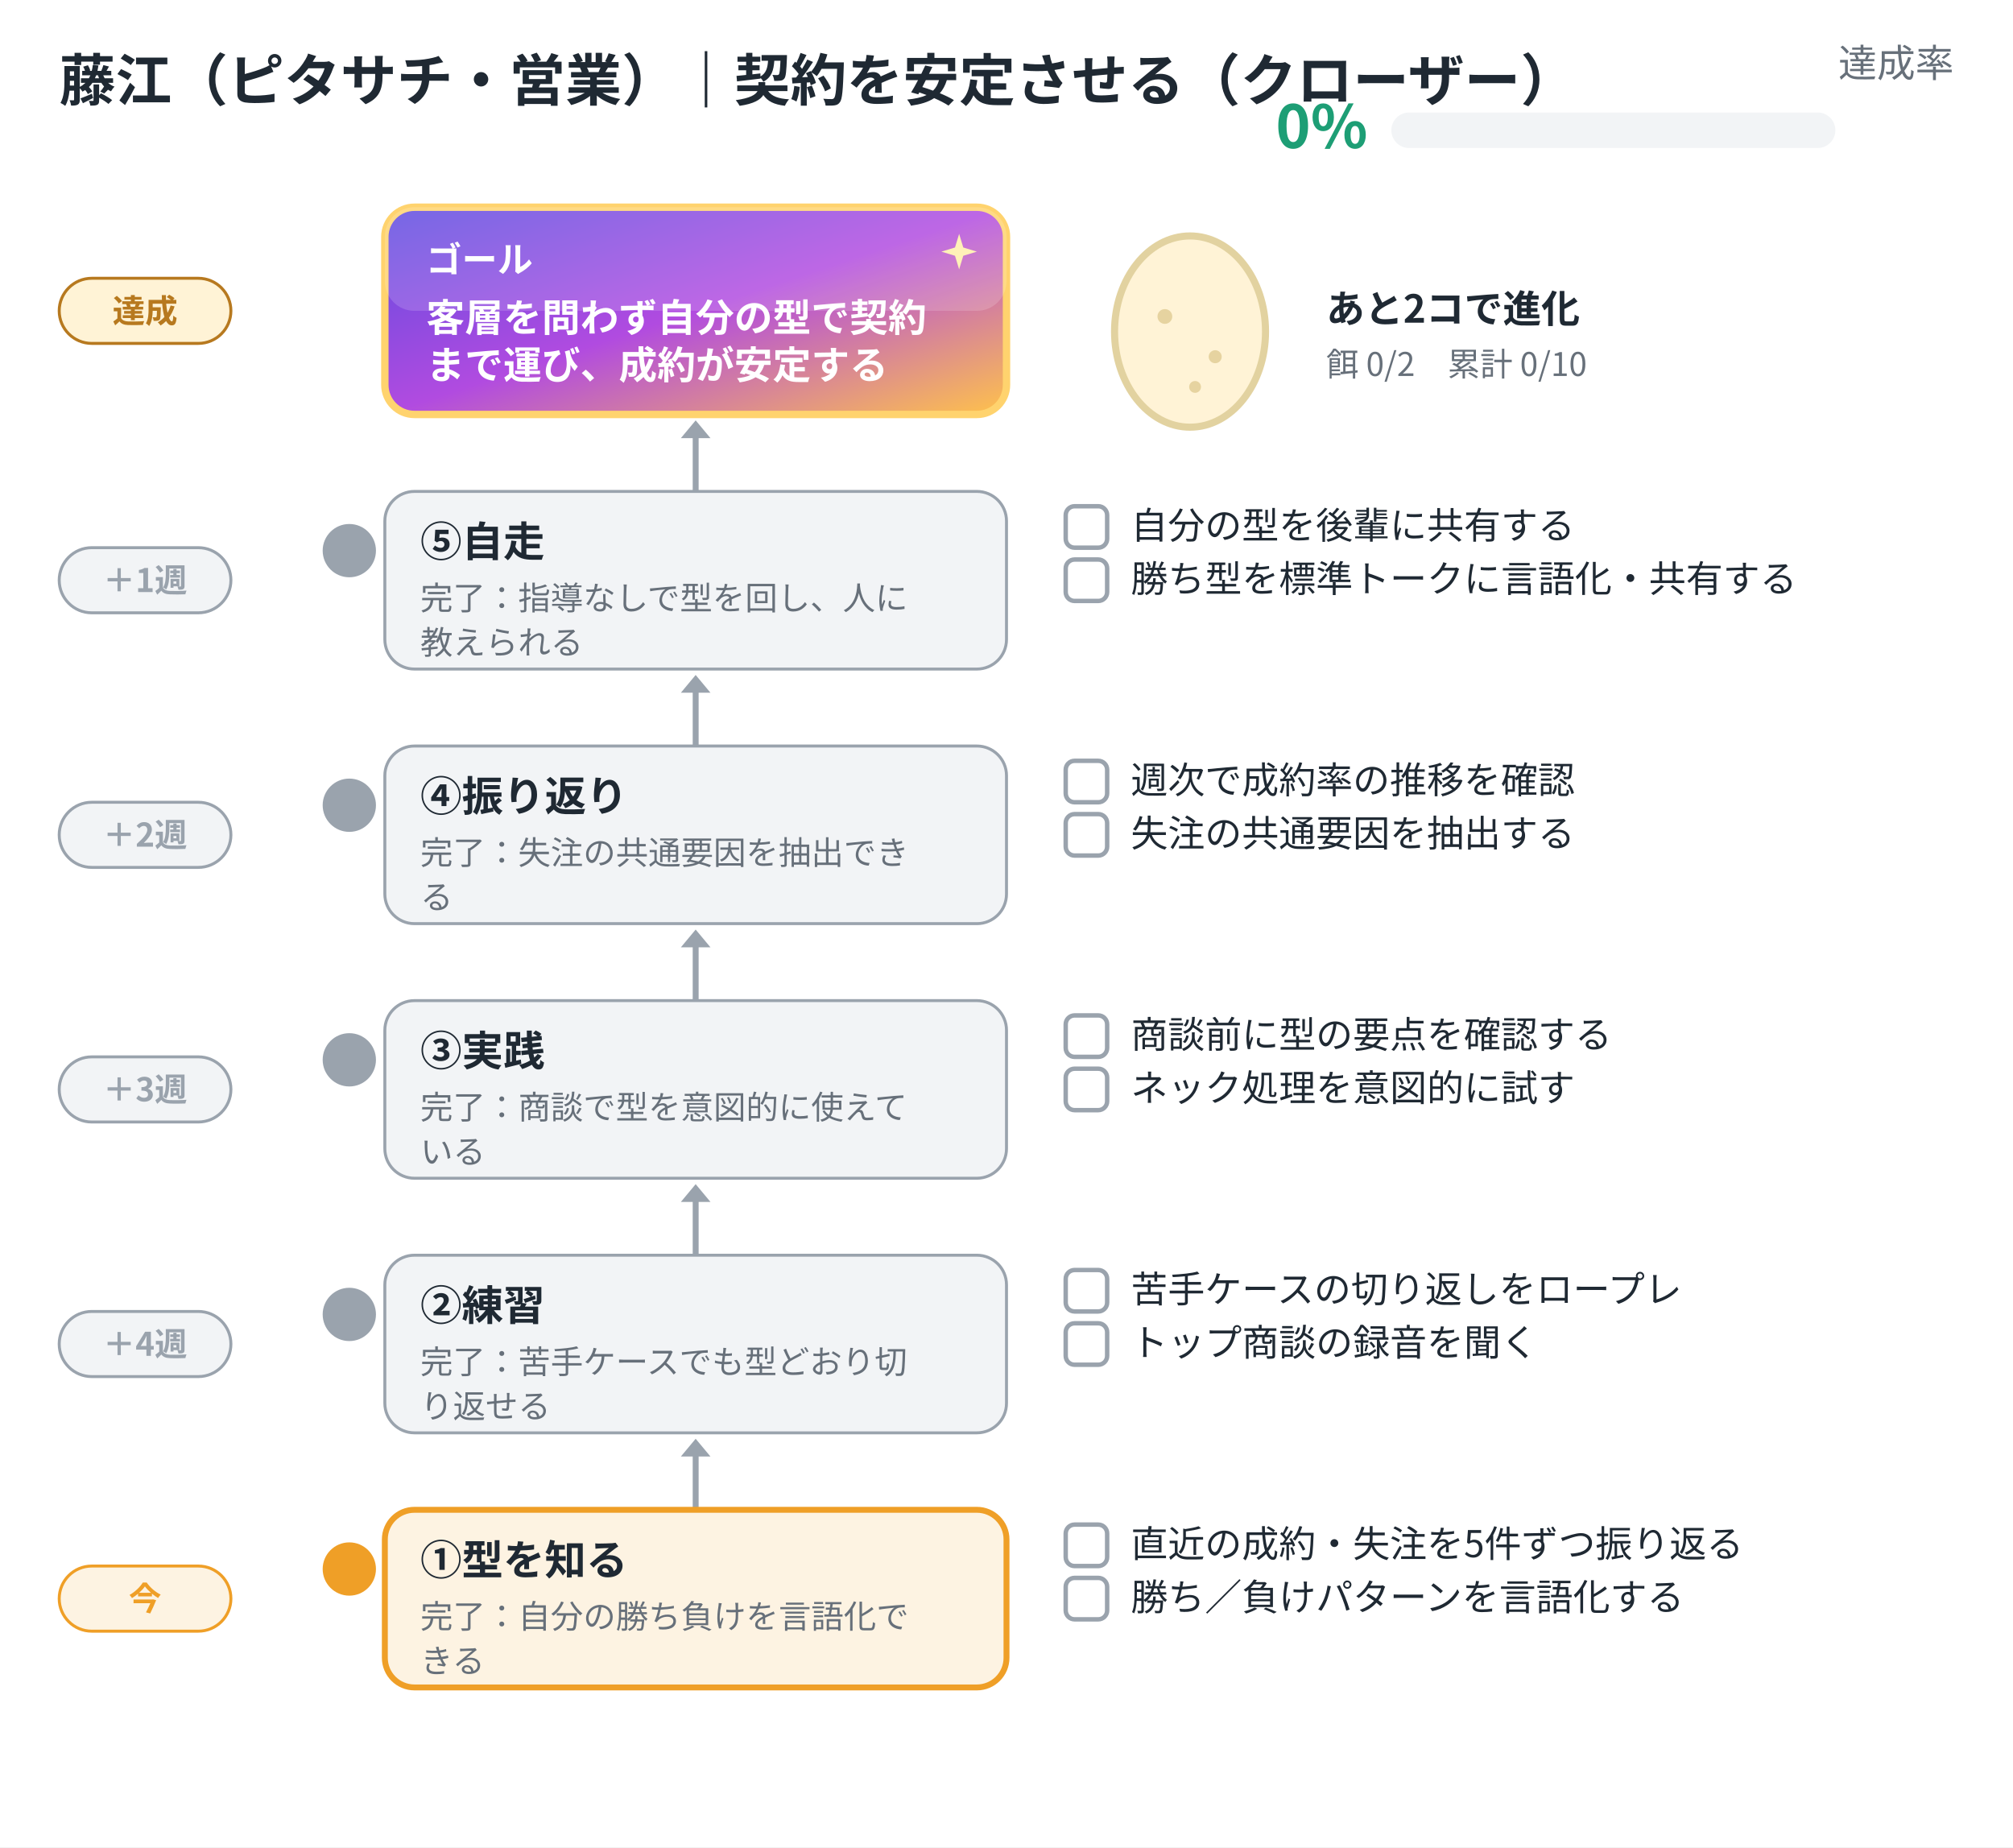
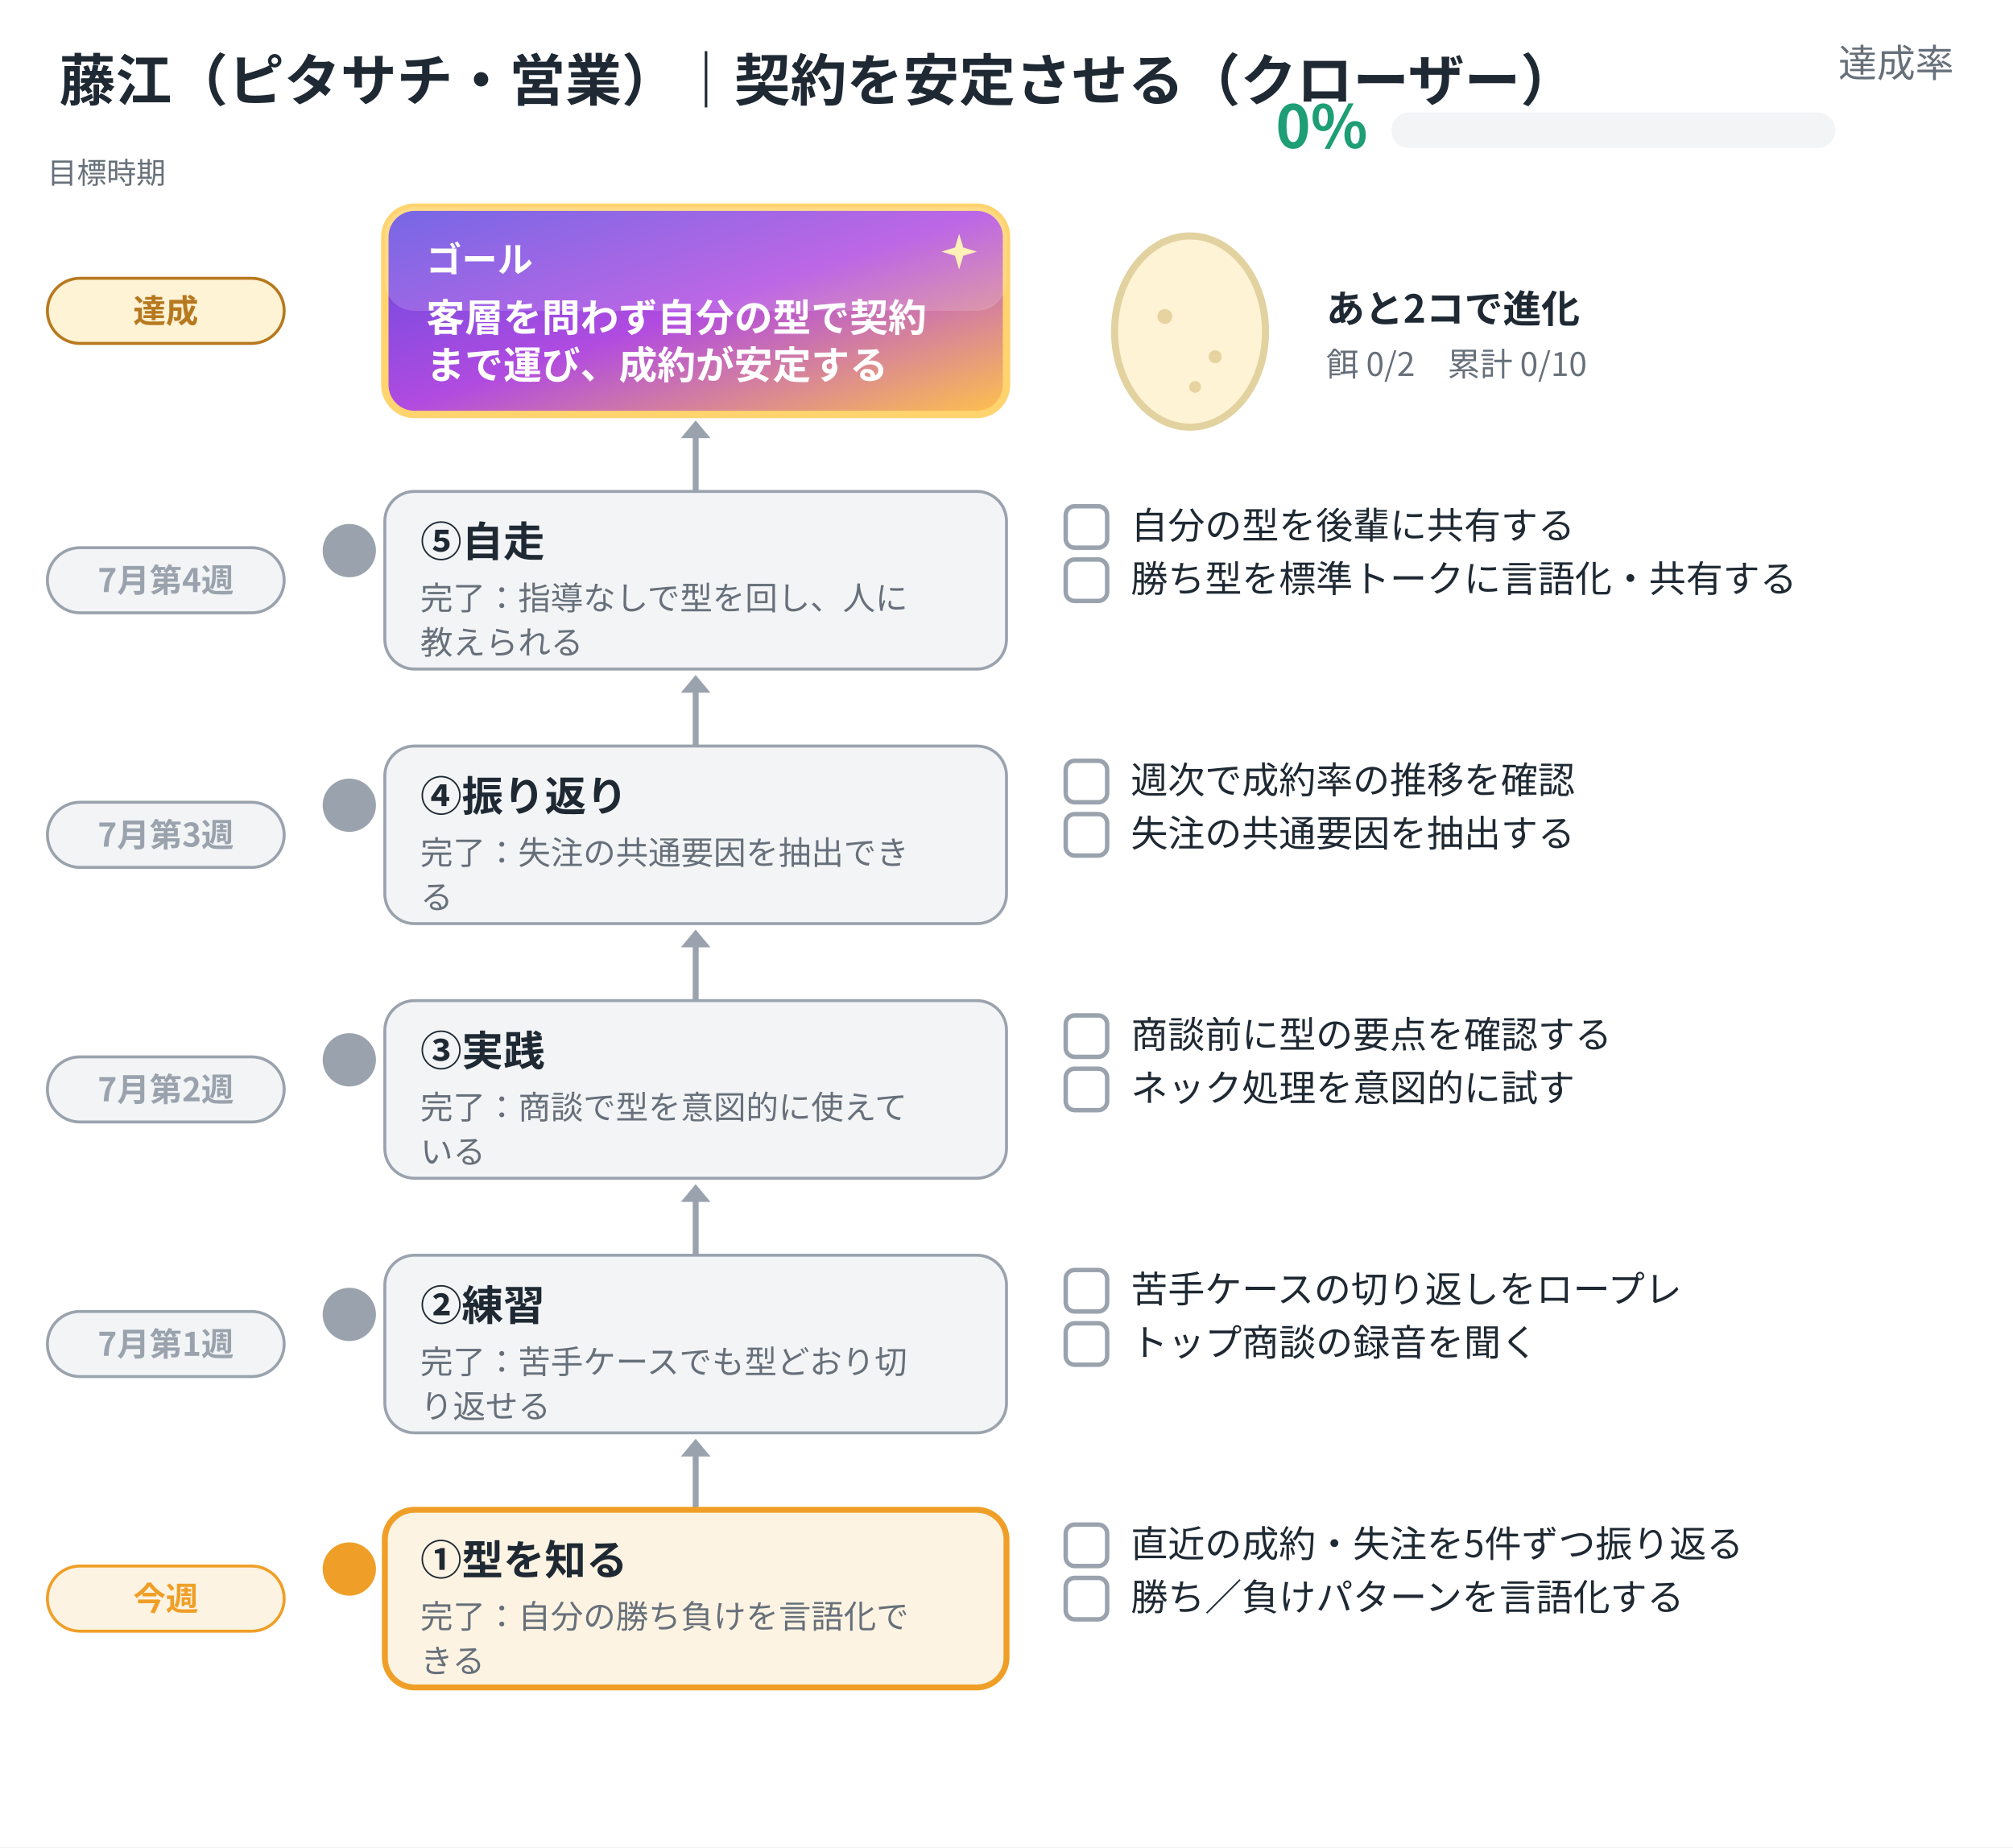
<svg xmlns="http://www.w3.org/2000/svg" viewBox="0 0 680 624" font-family="Hiragino Sans, 'Noto Sans CJK JP', 'Yu Gothic', sans-serif" width="680" height="624">
  <defs>
    <linearGradient id="goalGrad" x1="0" y1="0" x2="1" y2="1">
      <stop offset="0" stop-color="#5B4BE0" />
      <stop offset="0.5" stop-color="#B14BE0" />
      <stop offset="1" stop-color="#FFC24B" />
    </linearGradient>
    <linearGradient id="phx" x1="0" y1="0" x2="0" y2="1">
      <stop offset="0" stop-color="#FFE259" />
      <stop offset="0.5" stop-color="#FF9A00" />
      <stop offset="1" stop-color="#FF3D00" />
    </linearGradient>
    <linearGradient id="phx2" x1="0" y1="0" x2="0" y2="1">
      <stop offset="0" stop-color="#FFF0A0" />
      <stop offset="1" stop-color="#FF7A00" />
    </linearGradient>
    <linearGradient id="hen" x1="0" y1="0" x2="1" y2="1">
      <stop offset="0" stop-color="#37C9B0" />
      <stop offset="0.6" stop-color="#3DA0E8" />
      <stop offset="1" stop-color="#7A5BE0" />
    </linearGradient>
    <linearGradient id="pcock" x1="0" y1="0" x2="0" y2="1">
      <stop offset="0" stop-color="#2BD0C0" />
      <stop offset="0.55" stop-color="#2E8FD0" />
      <stop offset="1" stop-color="#2E4BB0" />
    </linearGradient>
    <linearGradient id="gold" x1="0" y1="0" x2="0" y2="1">
      <stop offset="0" stop-color="#FFF0A8" />
      <stop offset="0.5" stop-color="#F2C230" />
      <stop offset="1" stop-color="#C8901A" />
    </linearGradient>
  </defs>
  <rect x="0" y="0" width="680" height="624" fill="#FFFFFF" />
  <text x="20" y="34" font-size="19" font-weight="700" fill="#1F2933">藤江（ピタサチ・営業）｜契約を安定させる（クローザー）</text>
  <text x="660" y="26" text-anchor="end" font-size="13" fill="#67707A">達成率</text>
  <text x="462" y="50" text-anchor="end" font-size="20" font-weight="700" fill="#1D9E75">0%</text>
  <rect x="470" y="38" width="150" height="12" rx="6" fill="#F2F4F6" />
  <rect x="470" y="38" width="0" height="12" rx="6" fill="#1D9E75" />
  <rect x="130" y="70" width="210" height="70" rx="10" fill="url(#goalGrad)" stroke="#FFD36E" stroke-width="2.5" />
  <rect x="130" y="70" width="210" height="35.0" rx="10" fill="#FFFFFF" opacity="0.16" />
  <text x="144" y="92" font-size="12" font-weight="700" fill="#FFFFFF">ゴール</text>
  <polygon points="324.0,79.0 325.4,83.6 330.0,85.0 325.4,86.4 324.0,91.0 322.6,86.4 318.0,85.0 322.6,83.6" fill="#FFF1B8" />
  <text x="144" y="112" font-size="13" font-weight="600" fill="#FFFFFF">客層を問わず自分の型で契約</text>
  <text x="144" y="128" font-size="13" font-weight="600" fill="#FFFFFF">まで運び、成約が安定する</text>
-   <rect x="20" y="94.0" width="58" height="22" rx="11" fill="#FFF3D6" stroke="#B7791F" stroke-width="1" />
-   <text x="49.0" y="109.0" text-anchor="middle" font-size="11" font-weight="700" fill="#B7791F">達成</text>
+   <rect x="16" y="94.0" width="80" height="22" rx="11" fill="#FFF3D6" stroke="#B7791F" stroke-width="1" />
+   <text x="56.0" y="109.0" text-anchor="middle" font-size="11" font-weight="700" fill="#B7791F">達成</text>
  <ellipse cx="402.0" cy="112.0" rx="25.5" ry="32.3" fill="#FFF3D6" />
  <ellipse cx="402.0" cy="112.0" rx="25.5" ry="32.3" fill="none" stroke="#E2D2A0" stroke-width="2.4" />
  <circle cx="393.5" cy="106.9" r="2.5" fill="#E6D3A0" />
  <circle cx="410.5" cy="120.5" r="2.2" fill="#E6D3A0" />
  <circle cx="403.7" cy="130.7" r="2.0" fill="#E6D3A0" />
  <text x="448" y="109" font-size="13" font-weight="700" fill="#1F2933">あと2コで進化</text>
  <text x="448" y="127" font-size="11" fill="#67707A">餌 0/2　累計 0/10</text>
+   <text x="16" y="62" font-size="10" fill="#67707A">目標時期</text>
  <line x1="235.0" y1="166" x2="235.0" y2="146" stroke="#9AA3AD" stroke-width="2" />
  <path d="M230.0,148 L235.0,142 L240.0,148 Z" fill="#9AA3AD" />
  <rect x="130" y="166" width="210" height="60" rx="10" fill="#F2F4F6" stroke="#9AA3AD" stroke-width="1" />
  <circle cx="118" cy="186" r="9" fill="#9AA3AD" />
  <text x="142" y="188" font-size="14" font-weight="700" fill="#1F2933">⑤自走</text>
  <text x="142" y="206" font-size="11" fill="#67707A">完了：指導なしで型を回し、人に</text>
  <text x="142" y="221" font-size="11" fill="#67707A">教えられる</text>
-   <rect x="20" y="185.0" width="58" height="22" rx="11" fill="#F2F4F6" stroke="#9AA3AD" stroke-width="1" />
-   <text x="49.0" y="200.0" text-anchor="middle" font-size="11" font-weight="700" fill="#9AA3AD">＋1週</text>
+   <rect x="16" y="185.0" width="80" height="22" rx="11" fill="#F2F4F6" stroke="#9AA3AD" stroke-width="1" />
+   <text x="56.0" y="200.0" text-anchor="middle" font-size="11" font-weight="700" fill="#9AA3AD">7月第4週</text>
  <rect x="360" y="171" width="14" height="14" rx="3" fill="#fff" stroke="#9AA3AD" stroke-width="1.5" />
  <text x="382" y="182" font-size="12.5" fill="#1F2933">自分の型を後輩に共有する</text>
  <rect x="360" y="189" width="14" height="14" rx="3" fill="#fff" stroke="#9AA3AD" stroke-width="1.5" />
  <text x="382" y="200" font-size="12.5" fill="#1F2933">勝ち型を標準トークに言語化・共有する</text>
  <line x1="235.0" y1="252" x2="235.0" y2="232" stroke="#9AA3AD" stroke-width="2" />
  <path d="M230.0,234 L235.0,228 L240.0,234 Z" fill="#9AA3AD" />
  <rect x="130" y="252" width="210" height="60" rx="10" fill="#F2F4F6" stroke="#9AA3AD" stroke-width="1" />
  <circle cx="118" cy="272" r="9" fill="#9AA3AD" />
  <text x="142" y="274" font-size="14" font-weight="700" fill="#1F2933">④振り返り</text>
  <text x="142" y="292" font-size="11" fill="#67707A">完了：失注の共通要因を抽出でき</text>
  <text x="142" y="307" font-size="11" fill="#67707A">る</text>
-   <rect x="20" y="271.0" width="58" height="22" rx="11" fill="#F2F4F6" stroke="#9AA3AD" stroke-width="1" />
-   <text x="49.0" y="286.0" text-anchor="middle" font-size="11" font-weight="700" fill="#9AA3AD">＋2週</text>
+   <rect x="16" y="271.0" width="80" height="22" rx="11" fill="#F2F4F6" stroke="#9AA3AD" stroke-width="1" />
+   <text x="56.0" y="286.0" text-anchor="middle" font-size="11" font-weight="700" fill="#9AA3AD">7月第3週</text>
  <rect x="360" y="257" width="14" height="14" rx="3" fill="#fff" stroke="#9AA3AD" stroke-width="1.5" />
  <text x="382" y="268" font-size="12.5" fill="#1F2933">週次で成約率の推移を確認</text>
  <rect x="360" y="275" width="14" height="14" rx="3" fill="#fff" stroke="#9AA3AD" stroke-width="1.5" />
  <text x="382" y="286" font-size="12.5" fill="#1F2933">失注の共通要因を抽出する</text>
  <line x1="235.0" y1="338" x2="235.0" y2="318" stroke="#9AA3AD" stroke-width="2" />
  <path d="M230.0,320 L235.0,314 L240.0,320 Z" fill="#9AA3AD" />
  <rect x="130" y="338" width="210" height="60" rx="10" fill="#F2F4F6" stroke="#9AA3AD" stroke-width="1" />
  <circle cx="118" cy="358" r="9" fill="#9AA3AD" />
  <text x="142" y="360" font-size="14" font-weight="700" fill="#1F2933">③実践</text>
  <text x="142" y="378" font-size="11" fill="#67707A">完了：商談で型を意図的に使えて</text>
  <text x="142" y="393" font-size="11" fill="#67707A">いる</text>
-   <rect x="20" y="357.0" width="58" height="22" rx="11" fill="#F2F4F6" stroke="#9AA3AD" stroke-width="1" />
-   <text x="49.0" y="372.0" text-anchor="middle" font-size="11" font-weight="700" fill="#9AA3AD">＋3週</text>
+   <rect x="16" y="357.0" width="80" height="22" rx="11" fill="#F2F4F6" stroke="#9AA3AD" stroke-width="1" />
+   <text x="56.0" y="372.0" text-anchor="middle" font-size="11" font-weight="700" fill="#9AA3AD">7月第2週</text>
  <rect x="360" y="343" width="14" height="14" rx="3" fill="#fff" stroke="#9AA3AD" stroke-width="1.5" />
  <text x="382" y="354" font-size="12.5" fill="#1F2933">商談前に型の要点を確認する</text>
  <rect x="360" y="361" width="14" height="14" rx="3" fill="#fff" stroke="#9AA3AD" stroke-width="1.5" />
  <text x="382" y="372" font-size="12.5" fill="#1F2933">ネック処理を意図的に試す</text>
  <line x1="235.0" y1="424" x2="235.0" y2="404" stroke="#9AA3AD" stroke-width="2" />
  <path d="M230.0,406 L235.0,400 L240.0,406 Z" fill="#9AA3AD" />
  <rect x="130" y="424" width="210" height="60" rx="10" fill="#F2F4F6" stroke="#9AA3AD" stroke-width="1" />
  <circle cx="118" cy="444" r="9" fill="#9AA3AD" />
  <text x="142" y="446" font-size="14" font-weight="700" fill="#1F2933">②練習</text>
  <text x="142" y="464" font-size="11" fill="#67707A">完了：苦手ケースでも型どおり切</text>
  <text x="142" y="479" font-size="11" fill="#67707A">り返せる</text>
-   <rect x="20" y="443.0" width="58" height="22" rx="11" fill="#F2F4F6" stroke="#9AA3AD" stroke-width="1" />
-   <text x="49.0" y="458.0" text-anchor="middle" font-size="11" font-weight="700" fill="#9AA3AD">＋4週</text>
+   <rect x="16" y="443.0" width="80" height="22" rx="11" fill="#F2F4F6" stroke="#9AA3AD" stroke-width="1" />
+   <text x="56.0" y="458.0" text-anchor="middle" font-size="11" font-weight="700" fill="#9AA3AD">7月第1週</text>
  <rect x="360" y="429" width="14" height="14" rx="3" fill="#fff" stroke="#9AA3AD" stroke-width="1.5" />
  <text x="382" y="440" font-size="12.5" fill="#1F2933">苦手ケースの切り返しをロープレ</text>
  <rect x="360" y="447" width="14" height="14" rx="3" fill="#fff" stroke="#9AA3AD" stroke-width="1.5" />
  <text x="382" y="458" font-size="12.5" fill="#1F2933">トップ商談の録音を聞く</text>
  <line x1="235.0" y1="510" x2="235.0" y2="490" stroke="#9AA3AD" stroke-width="2" />
  <path d="M230.0,492 L235.0,486 L240.0,492 Z" fill="#9AA3AD" />
  <rect x="130" y="510" width="210" height="60" rx="10" fill="#FDF3E2" stroke="#EF9F27" stroke-width="2" />
  <circle cx="118" cy="530" r="9" fill="#EF9F27" />
  <text x="142" y="532" font-size="14" font-weight="700" fill="#1F2933">①型を知る</text>
  <text x="142" y="550" font-size="11" fill="#67707A">完了：自分の勝ち負けを言語化で</text>
  <text x="142" y="565" font-size="11" fill="#67707A">きる</text>
-   <rect x="20" y="529.0" width="58" height="22" rx="11" fill="#FDF3E2" stroke="#EF9F27" stroke-width="1" />
-   <text x="49.0" y="544.0" text-anchor="middle" font-size="11" font-weight="700" fill="#EF9F27">今</text>
+   <rect x="16" y="529.0" width="80" height="22" rx="11" fill="#FDF3E2" stroke="#EF9F27" stroke-width="1" />
+   <text x="56.0" y="544.0" text-anchor="middle" font-size="11" font-weight="700" fill="#EF9F27">今週</text>
  <rect x="360" y="515" width="14" height="14" rx="3" fill="#fff" stroke="#9AA3AD" stroke-width="1.5" />
  <text x="382" y="526" font-size="12.5" fill="#1F2933">直近の成約・失注を5件ずつ振り返る</text>
  <rect x="360" y="533" width="14" height="14" rx="3" fill="#fff" stroke="#9AA3AD" stroke-width="1.5" />
  <text x="382" y="544" font-size="12.5" fill="#1F2933">勝ち／負けパターンを言語化する</text>
</svg>
